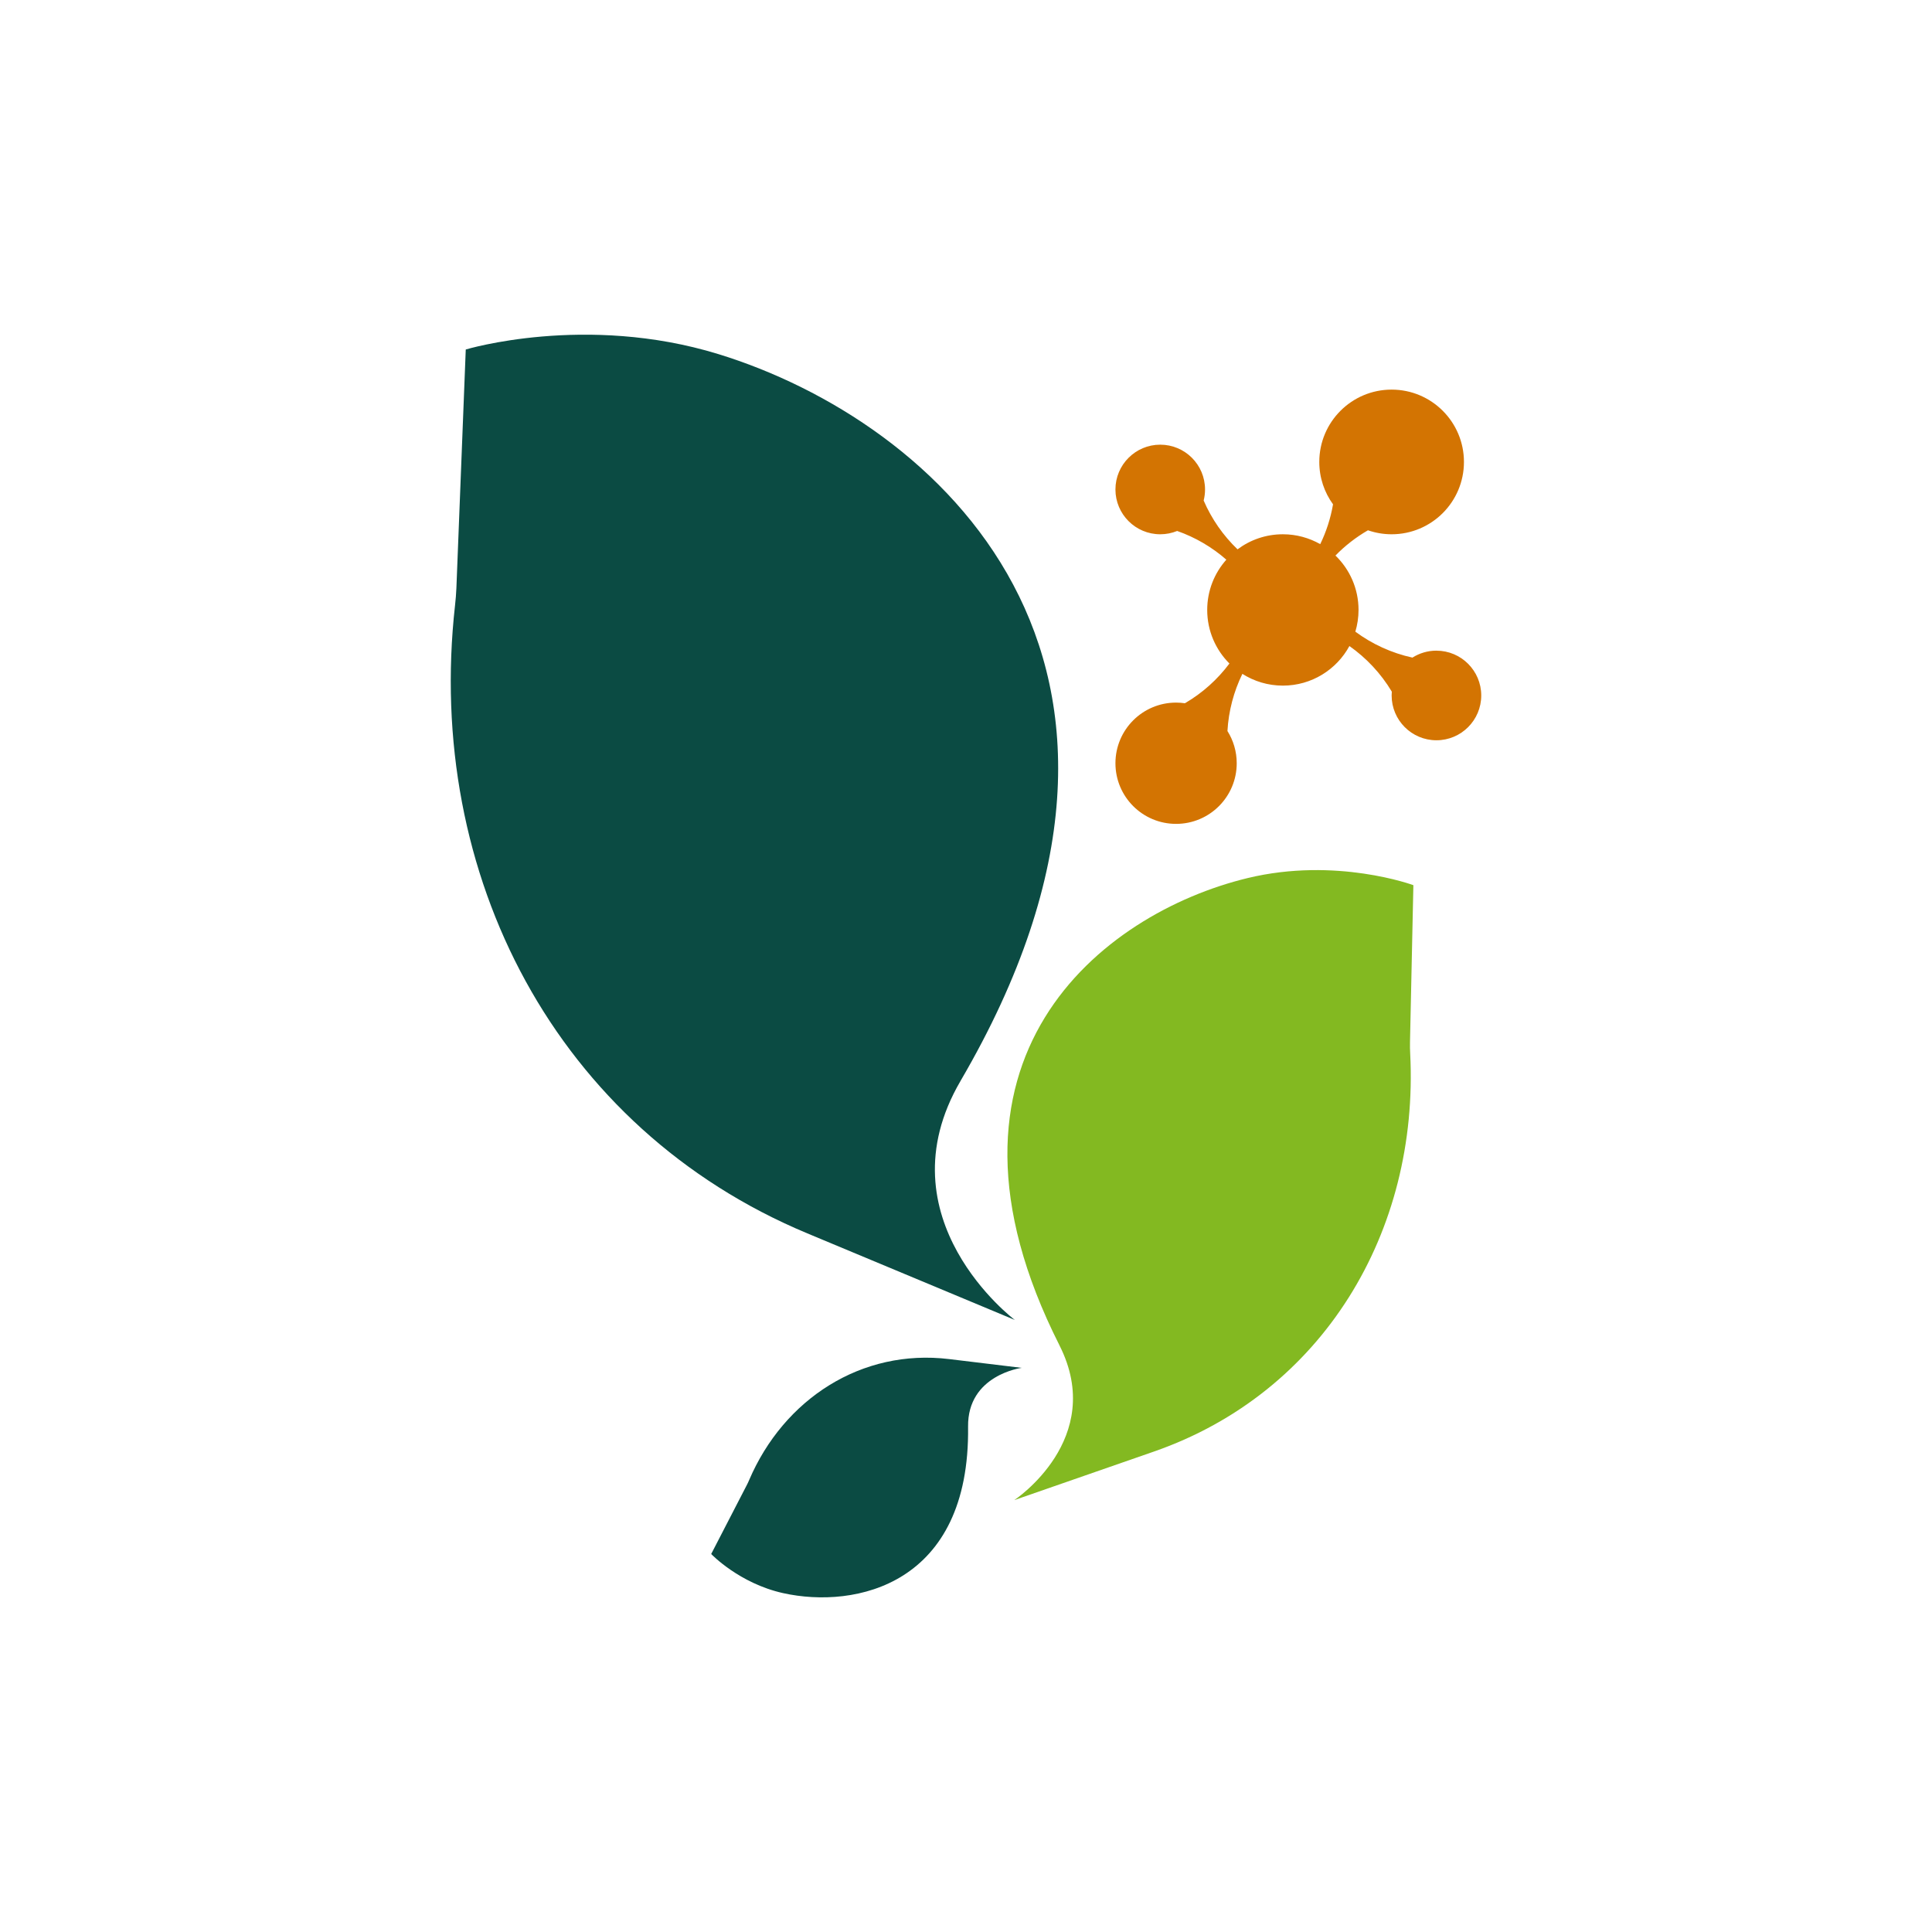
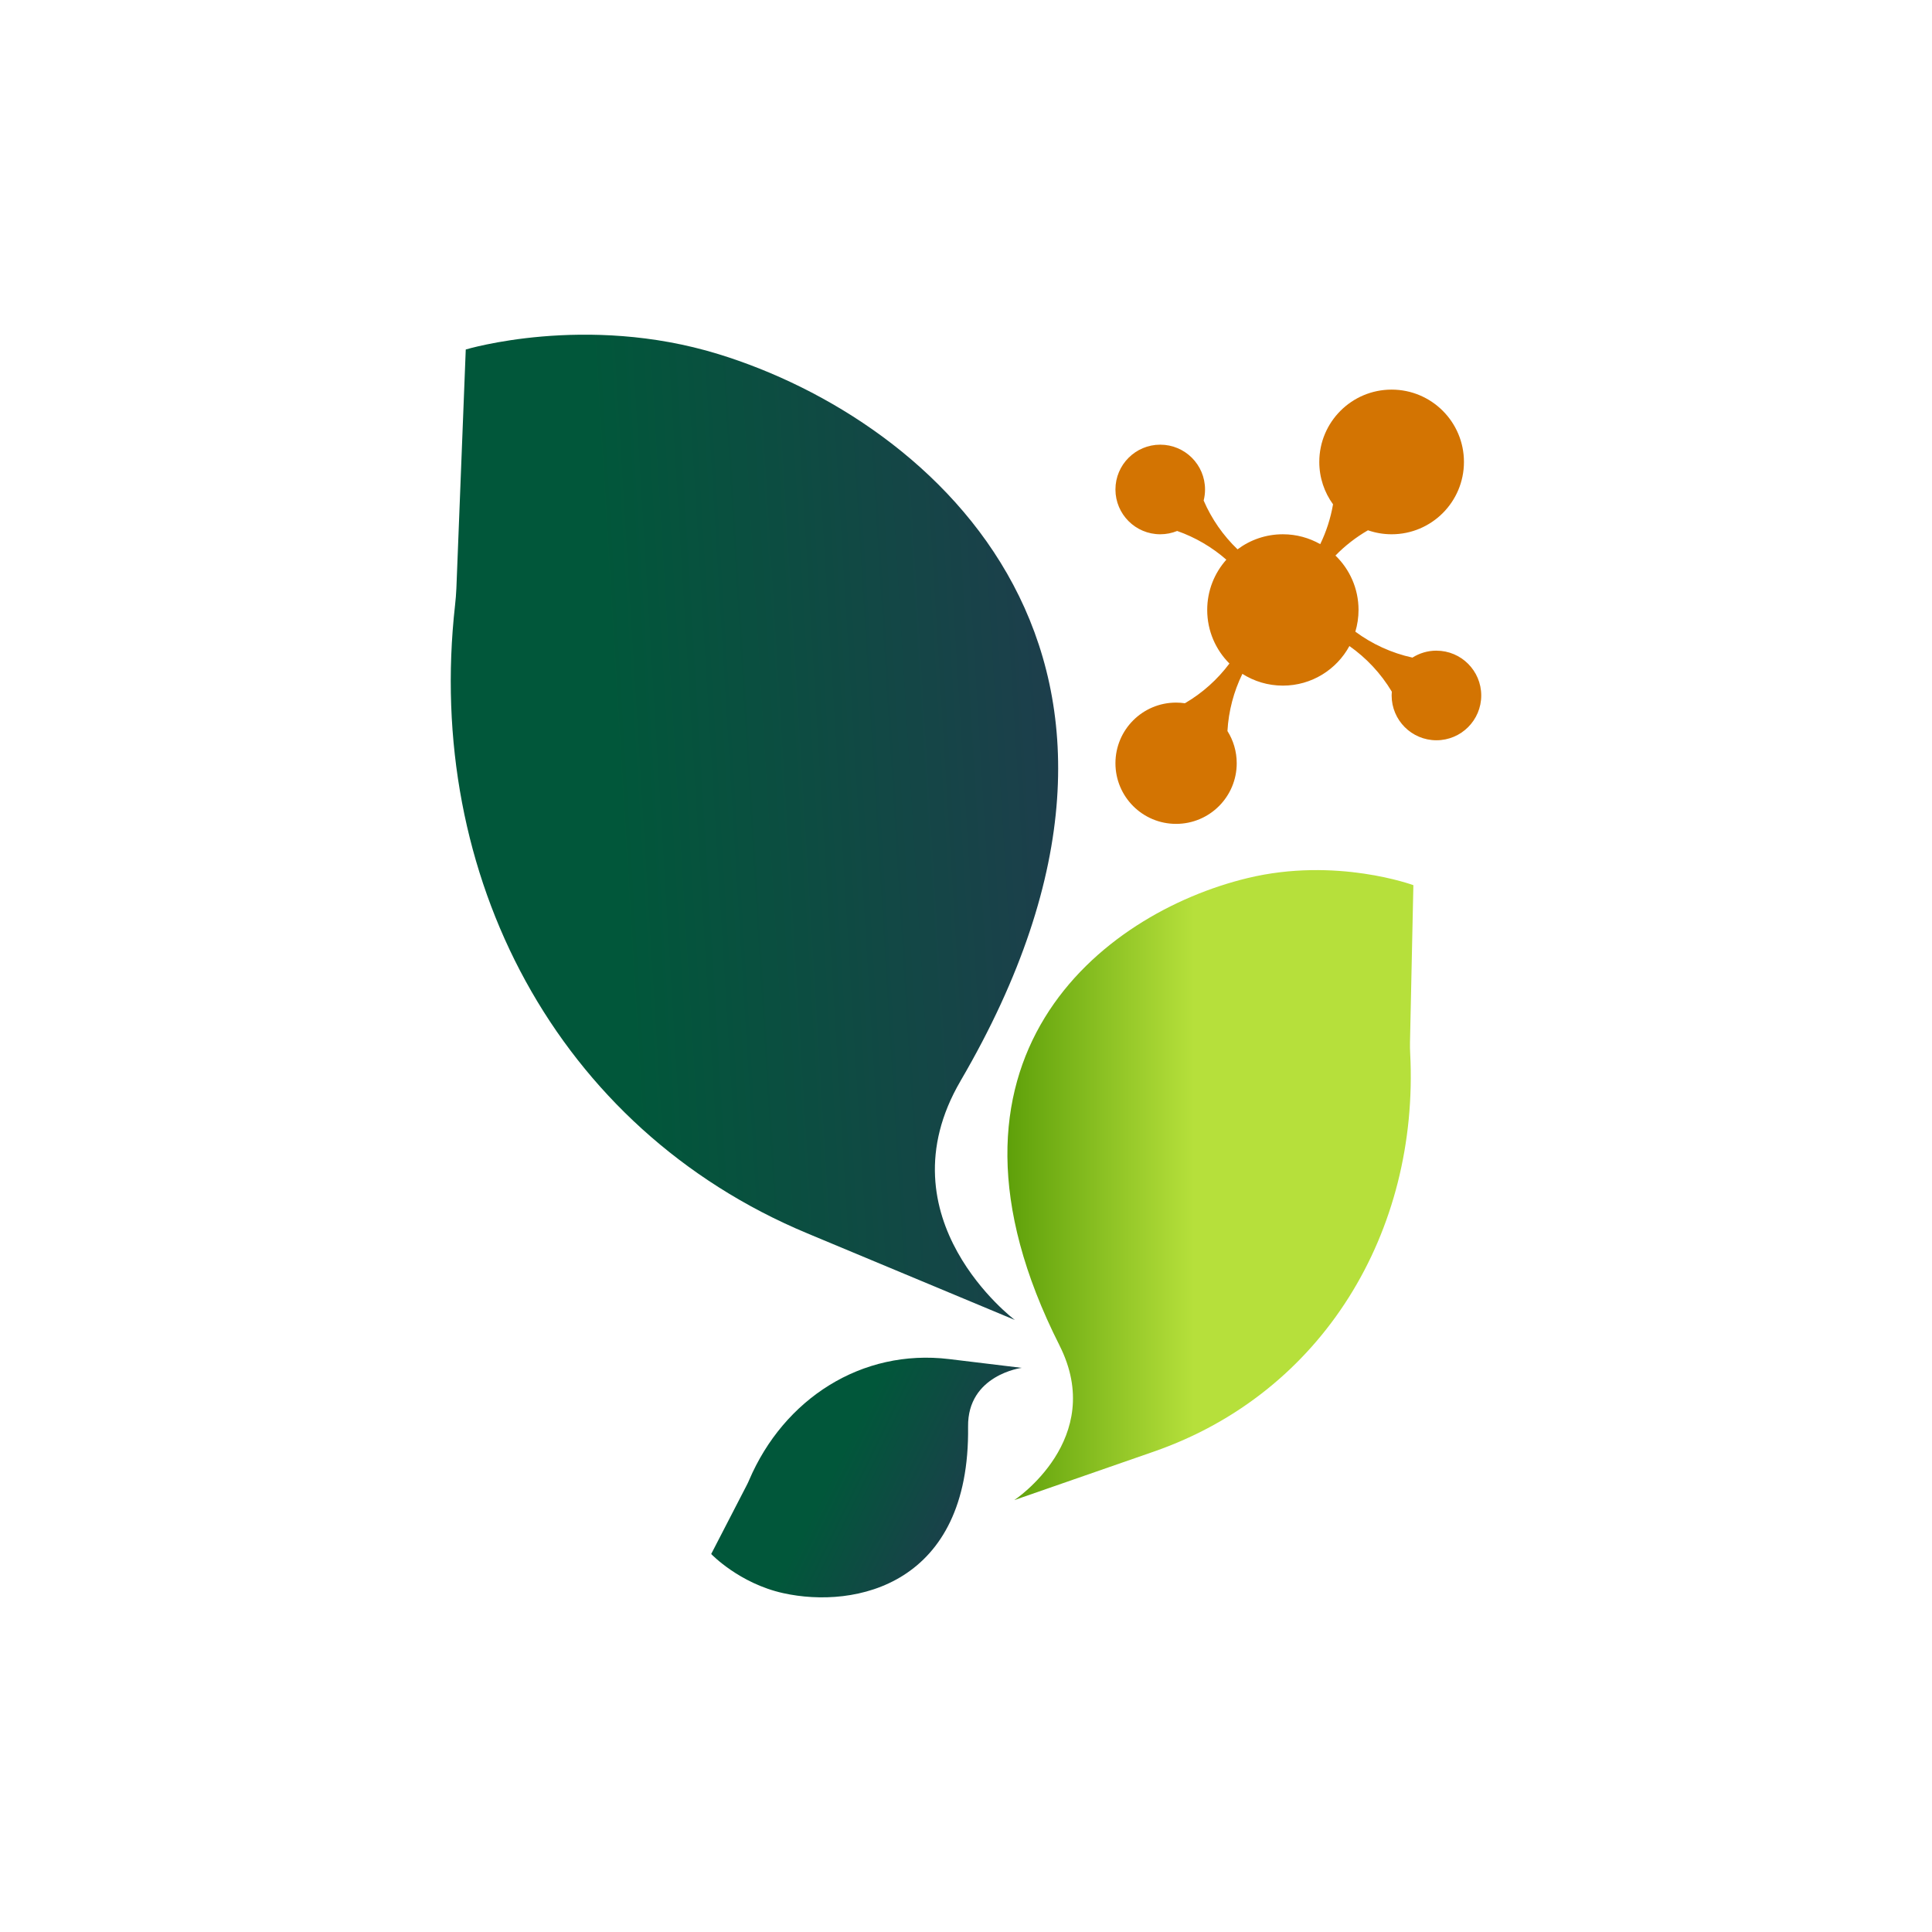
<svg xmlns="http://www.w3.org/2000/svg" id="Camada_1" data-name="Camada 1" viewBox="0 0 800 800">
  <defs>
-     <style>
-       .cls-1 { fill: #d37402; }
-       .cls-2 { fill: #83b921; }
-       .cls-3 { fill: #0b4b43; }
-     </style>
+     <linearGradient id="Gradiente_sem_nome_5" data-name="Gradiente sem nome 5" x1="-419.85" y1="-11272.7" x2="-40.05" y2="-11272.7" gradientTransform="translate(614.13 7749.96) rotate(176.52) scale(.66 -.66)" gradientUnits="userSpaceOnUse">
+       <stop offset="0" stop-color="#1d3e4c" />
+       <stop offset=".74" stop-color="#01573a" />
+     </linearGradient>
+     <linearGradient id="Gradiente_sem_nome_13" data-name="Gradiente sem nome 13" x1="417.13" y1="490.72" x2="585.24" y2="490.72" gradientUnits="userSpaceOnUse">
+       <stop offset="0" stop-color="#5ea00a" />
+       <stop offset=".46" stop-color="#b6e03b" />
+     </linearGradient>
+     <linearGradient id="Gradiente_sem_nome_8" data-name="Gradiente sem nome 8" x1="1925.48" y1="-10643.26" x2="1966.48" y2="-10643.26" gradientTransform="translate(13371.98 -17019.77) rotate(-153.92) scale(2.02)" gradientUnits="userSpaceOnUse">
+       <stop offset="0" stop-color="#1d3e4c" />
+       <stop offset=".74" stop-color="#01573a" />
+     </linearGradient>
  </defs>
-   <path class="cls-3" d="M397.74,447.59c-33.35,57.05,22.48,98.98,22.48,98.98l-85.93-35.86c-103.98-43.4-158.39-148.38-145.87-260.05.26-2.35.46-4.71.56-7.08l3.88-98.86s49.59-14.99,104.55,1.89c90.12,27.69,202.19,126.7,100.32,300.98Z" />
-   <path class="cls-2" d="M438.71,557.1c19.61,38.77-18.71,64.06-18.71,64.06l57.82-20.1c69.97-24.33,109.86-91.04,106.11-164.83-.08-1.55-.12-3.11-.08-4.67l1.4-65.03s-31.95-11.82-68.68-2.93c-60.24,14.57-137.74,75.07-77.85,193.5Z" />
-   <path class="cls-3" d="M400.86,590.75c-.28-21.45,22.2-24.35,22.2-24.35l-30.01-3.63c-36.32-4.4-68.49,16.54-82.84,50.08-.3.71-.62,1.41-.98,2.09l-14.74,28.54s11.6,12.18,29.83,16.21c29.88,6.61,77.39-3.4,76.54-68.93Z" />
-   <path class="cls-1" d="M594.79,269.42c-3.65,0-7.06,1.06-9.93,2.88-8.65-1.89-16.69-5.6-23.64-10.74.85-2.85,1.32-5.87,1.32-9,0-8.84-3.67-16.83-9.56-22.52,3.94-4.04,8.46-7.57,13.46-10.46,3.07,1.06,6.37,1.65,9.8,1.65,16.54,0,29.95-13.41,29.95-29.95s-13.41-29.95-29.95-29.95-29.95,13.41-29.95,29.95c0,6.56,2.11,12.62,5.69,17.55-1,5.79-2.8,11.33-5.3,16.49-4.57-2.6-9.84-4.09-15.48-4.09-7.04,0-13.53,2.32-18.76,6.24-5.93-5.69-10.72-12.54-14.03-20.2.37-1.47.57-3.01.57-4.59,0-10.25-8.31-18.55-18.55-18.55s-18.55,8.31-18.55,18.55,8.31,18.55,18.55,18.55c2.48,0,4.85-.49,7.01-1.37,7.54,2.65,14.43,6.7,20.36,11.89-4.93,5.54-7.92,12.82-7.92,20.82,0,8.67,3.52,16.51,9.2,22.18-4.93,6.59-11.16,12.21-18.43,16.45-1.19-.17-2.41-.27-3.66-.27-13.87,0-25.11,11.24-25.11,25.11s11.24,25.11,25.11,25.11,25.11-11.24,25.11-25.11c0-4.9-1.41-9.48-3.84-13.34.47-8.32,2.61-16.35,6.18-23.67,4.85,3.08,10.6,4.87,16.77,4.87,11.89,0,22.24-6.63,27.55-16.39,7.02,4.94,13.04,11.34,17.56,18.89-.04.52-.07,1.05-.07,1.58,0,10.25,8.31,18.55,18.55,18.55s18.55-8.31,18.55-18.55-8.31-18.55-18.55-18.55Z" />
+   <path class="cls-1" d="M397.74,447.59c-33.35,57.05,22.48,98.98,22.48,98.98l-85.93-35.86c-103.98-43.4-158.39-148.38-145.87-260.05.26-2.35.46-4.71.56-7.08l3.88-98.86s49.59-14.99,104.55,1.89c90.12,27.69,202.19,126.7,100.32,300.98Z" fill="url(#Gradiente_sem_nome_5)" />
+   <path class="cls-2" d="M438.71,557.1c19.61,38.77-18.71,64.06-18.71,64.06l57.82-20.1c69.97-24.33,109.86-91.04,106.11-164.83-.08-1.55-.12-3.11-.08-4.67l1.4-65.03s-31.95-11.82-68.68-2.93c-60.24,14.57-137.74,75.07-77.85,193.5Z" fill="url(#Gradiente_sem_nome_13)" />
+   <path class="cls-4" d="M400.86,590.75c-.28-21.45,22.2-24.35,22.2-24.35l-30.01-3.63c-36.32-4.4-68.49,16.54-82.84,50.08-.3.71-.62,1.41-.98,2.09l-14.74,28.54s11.6,12.18,29.83,16.21c29.88,6.61,77.39-3.4,76.54-68.93Z" fill="url(#Gradiente_sem_nome_8)" />
+   <path class="cls-3" d="M594.79,269.42c-3.65,0-7.06,1.06-9.93,2.88-8.65-1.89-16.69-5.6-23.64-10.74.85-2.85,1.32-5.87,1.32-9,0-8.84-3.67-16.83-9.56-22.52,3.94-4.04,8.46-7.57,13.46-10.46,3.07,1.06,6.37,1.65,9.8,1.65,16.54,0,29.95-13.41,29.95-29.95s-13.41-29.95-29.95-29.95-29.95,13.41-29.95,29.95c0,6.56,2.11,12.62,5.69,17.55-1,5.79-2.8,11.33-5.3,16.49-4.57-2.6-9.84-4.09-15.48-4.09-7.04,0-13.53,2.32-18.76,6.24-5.93-5.69-10.72-12.54-14.03-20.2.37-1.47.57-3.01.57-4.59,0-10.25-8.31-18.55-18.55-18.55s-18.55,8.31-18.55,18.55,8.31,18.55,18.55,18.55c2.48,0,4.85-.49,7.01-1.37,7.54,2.65,14.43,6.7,20.36,11.89-4.93,5.54-7.92,12.82-7.92,20.82,0,8.67,3.52,16.51,9.2,22.18-4.93,6.59-11.16,12.21-18.43,16.45-1.19-.17-2.41-.27-3.66-.27-13.87,0-25.11,11.24-25.11,25.11s11.24,25.11,25.11,25.11,25.11-11.24,25.11-25.11c0-4.9-1.41-9.48-3.84-13.34.47-8.32,2.61-16.35,6.18-23.67,4.85,3.08,10.6,4.87,16.77,4.87,11.89,0,22.24-6.63,27.55-16.39,7.02,4.94,13.04,11.34,17.56,18.89-.04.52-.07,1.05-.07,1.58,0,10.25,8.31,18.55,18.55,18.55s18.55-8.31,18.55-18.55-8.31-18.55-18.55-18.55Z" fill="#d37402" />
</svg>
